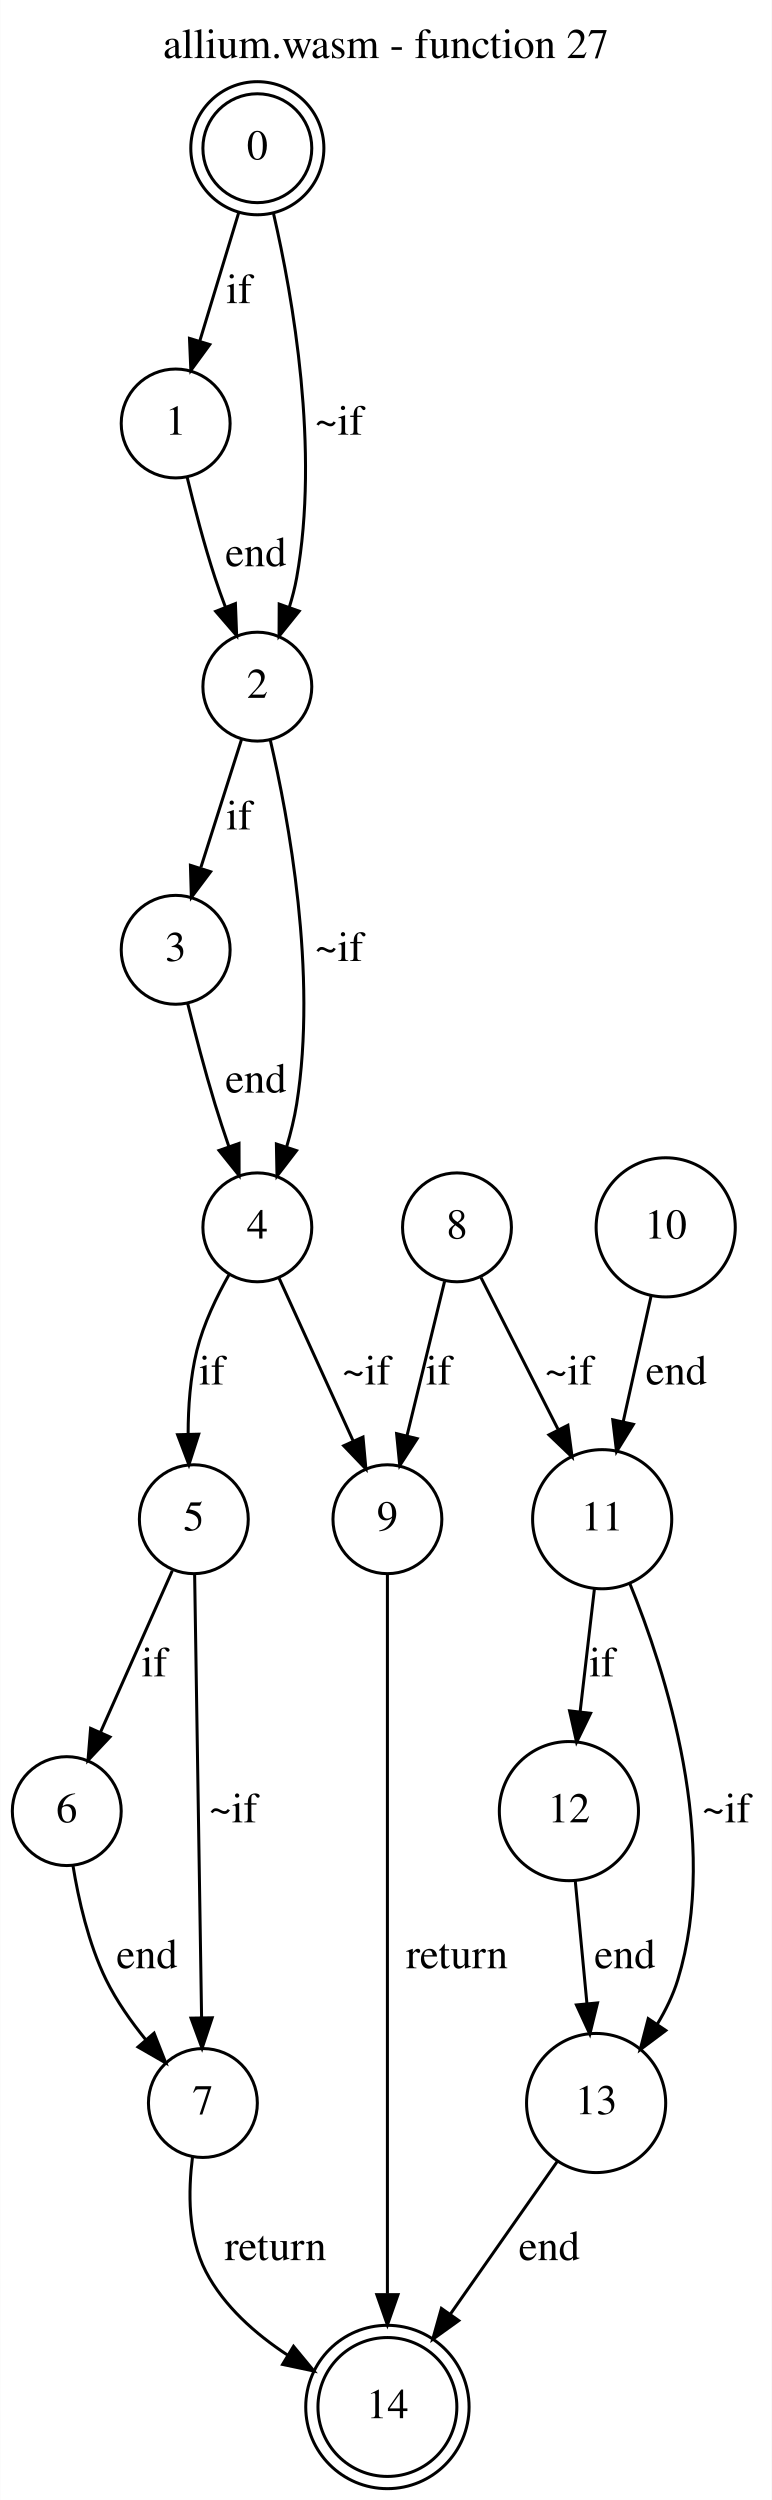
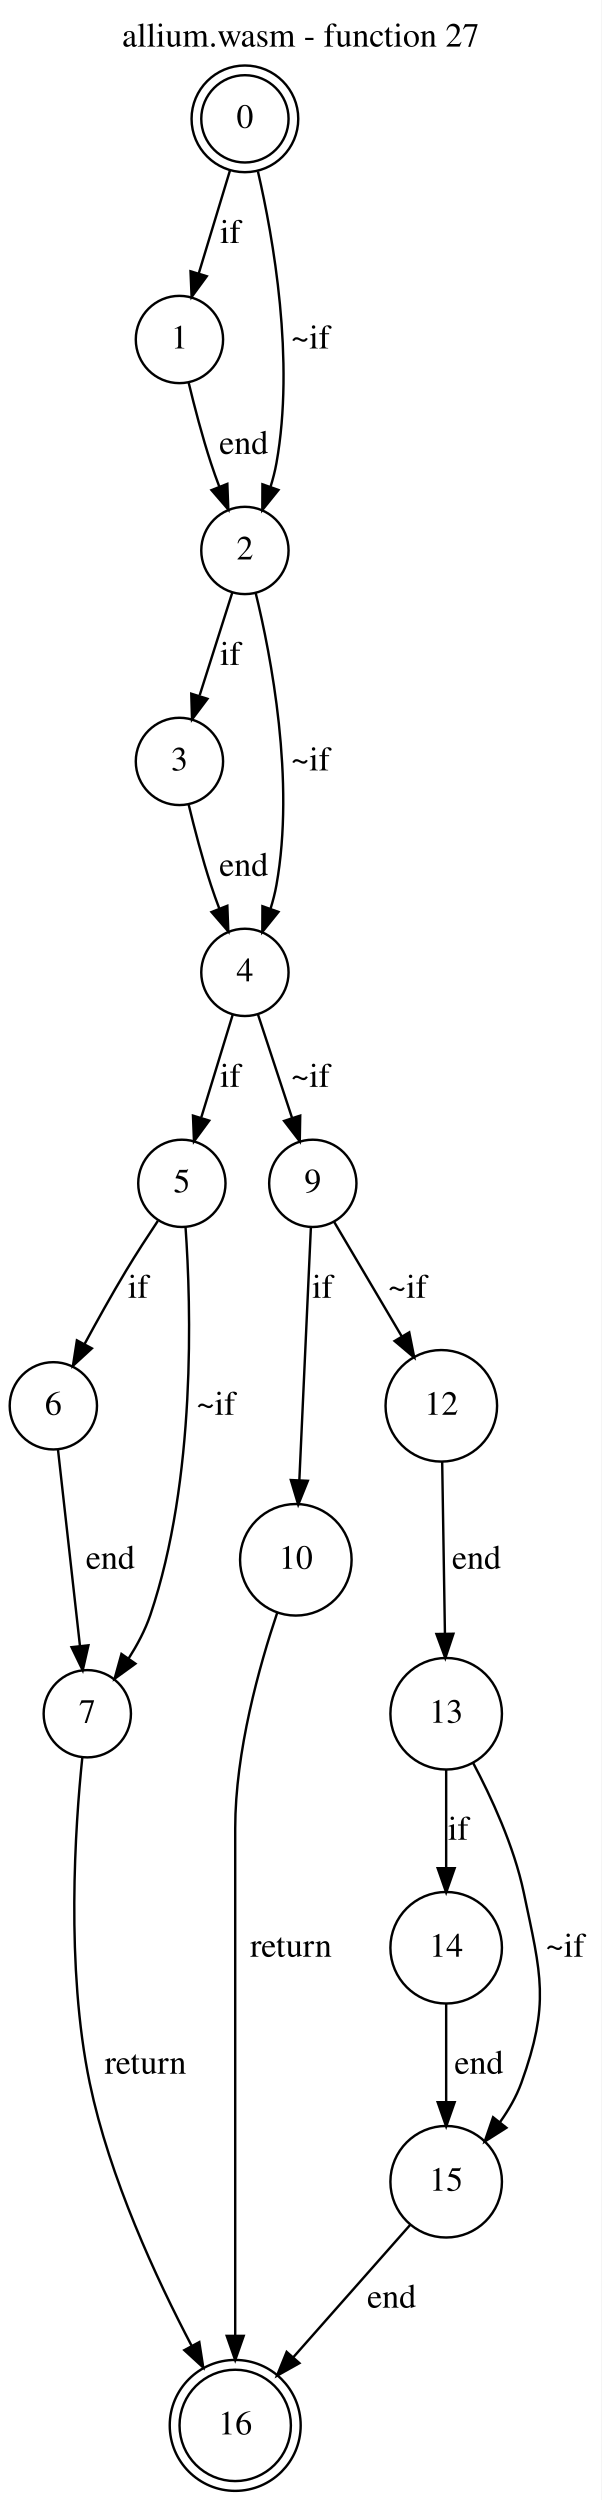
- <svg xmlns="http://www.w3.org/2000/svg" width="255pt" height="826pt" viewBox="0.00 0.00 255.00 826.48">
-   <g id="graph0" class="graph" transform="scale(1 1) rotate(0) translate(4 822.48)">
-     <polygon fill="white" stroke="transparent" points="-4,4 -4,-822.48 251,-822.48 251,4 -4,4" />
-     <text text-anchor="middle" x="123.5" y="-803.28" font-family="Times,serif" font-size="14.00">allium.wasm - function 27</text>
+ <svg xmlns="http://www.w3.org/2000/svg" width="248pt" height="1031pt" viewBox="0.00 0.00 248.00 1030.98">
+   <g id="graph0" class="graph" transform="scale(1 1) rotate(0) translate(4 1026.98)">
+     <polygon fill="white" stroke="transparent" points="-4,4 -4,-1026.98 244,-1026.98 244,4 -4,4" />
+     <text text-anchor="middle" x="120" y="-1007.78" font-family="Times,serif" font-size="14.00">allium.wasm - function 27</text>
    <g id="node1" class="node">
-       <ellipse fill="none" stroke="black" cx="81" cy="-773.48" rx="18" ry="18" />
-       <ellipse fill="none" stroke="black" cx="81" cy="-773.48" rx="22" ry="22" />
-       <text text-anchor="middle" x="81" y="-769.78" font-family="Times,serif" font-size="14.00">0</text>
+       <ellipse fill="none" stroke="black" cx="97" cy="-977.98" rx="18" ry="18" />
+       <ellipse fill="none" stroke="black" cx="97" cy="-977.98" rx="22" ry="22" />
+       <text text-anchor="middle" x="97" y="-974.28" font-family="Times,serif" font-size="14.00">0</text>
    </g>
    <g id="node3" class="node">
-       <ellipse fill="none" stroke="black" cx="54" cy="-682.48" rx="18" ry="18" />
-       <text text-anchor="middle" x="54" y="-678.78" font-family="Times,serif" font-size="14.00">1</text>
+       <ellipse fill="none" stroke="black" cx="70" cy="-886.98" rx="18" ry="18" />
+       <text text-anchor="middle" x="70" y="-883.28" font-family="Times,serif" font-size="14.00">1</text>
    </g>
    <g id="edge1" class="edge">
-       <path fill="none" stroke="black" d="M74.87,-752.28C71.05,-739.7 66.1,-723.37 61.98,-709.77" />
-       <polygon fill="black" stroke="black" points="65.27,-708.57 59.02,-700.02 58.57,-710.61 65.27,-708.57" />
-       <text text-anchor="middle" x="75" y="-722.28" font-family="Times,serif" font-size="14.00">if</text>
+       <path fill="none" stroke="black" d="M90.87,-956.78C87.05,-944.19 82.1,-927.86 77.98,-914.27" />
+       <polygon fill="black" stroke="black" points="81.27,-913.07 75.02,-904.52 74.57,-915.1 81.27,-913.07" />
+       <text text-anchor="middle" x="91" y="-926.78" font-family="Times,serif" font-size="14.00">if</text>
    </g>
    <g id="node4" class="node">
-       <ellipse fill="none" stroke="black" cx="81" cy="-595.48" rx="18" ry="18" />
-       <text text-anchor="middle" x="81" y="-591.78" font-family="Times,serif" font-size="14.00">2</text>
+       <ellipse fill="none" stroke="black" cx="97" cy="-799.98" rx="18" ry="18" />
+       <text text-anchor="middle" x="97" y="-796.28" font-family="Times,serif" font-size="14.00">2</text>
    </g>
    <g id="edge2" class="edge">
-       <path fill="none" stroke="black" d="M86.37,-751.78C92.74,-724.16 101.61,-673.82 94,-631.48 93.42,-628.23 92.55,-624.88 91.53,-621.61" />
-       <polygon fill="black" stroke="black" points="94.83,-620.43 88.18,-612.17 88.23,-622.77 94.83,-620.43" />
-       <text text-anchor="middle" x="108" y="-678.78" font-family="Times,serif" font-size="14.00">~if</text>
+       <path fill="none" stroke="black" d="M102.37,-956.28C108.74,-928.66 117.61,-878.32 110,-835.98 109.42,-832.72 108.55,-829.38 107.53,-826.1" />
+       <polygon fill="black" stroke="black" points="110.83,-824.92 104.18,-816.67 104.23,-827.26 110.83,-824.92" />
+       <text text-anchor="middle" x="124" y="-883.28" font-family="Times,serif" font-size="14.00">~if</text>
    </g>
    <g id="node2" class="node">
-       <ellipse fill="none" stroke="black" cx="124" cy="-26.75" rx="22.96" ry="22.96" />
-       <ellipse fill="none" stroke="black" cx="124" cy="-26.75" rx="27" ry="27" />
-       <text text-anchor="middle" x="124" y="-23.05" font-family="Times,serif" font-size="14.00">14</text>
+       <ellipse fill="none" stroke="black" cx="93" cy="-26.75" rx="22.96" ry="22.96" />
+       <ellipse fill="none" stroke="black" cx="93" cy="-26.75" rx="27" ry="27" />
+       <text text-anchor="middle" x="93" y="-23.05" font-family="Times,serif" font-size="14.00">16</text>
    </g>
    <g id="edge3" class="edge">
-       <path fill="none" stroke="black" d="M57.81,-664.66C60.17,-654.89 63.42,-642.39 67,-631.48 68.04,-628.31 69.22,-625.01 70.45,-621.77" />
-       <polygon fill="black" stroke="black" points="73.75,-622.94 74.16,-612.35 67.24,-620.37 73.75,-622.94" />
-       <text text-anchor="middle" x="80.5" y="-635.28" font-family="Times,serif" font-size="14.00">end</text>
+       <path fill="none" stroke="black" d="M73.81,-869.16C76.17,-859.38 79.42,-846.88 83,-835.98 84.04,-832.8 85.22,-829.51 86.45,-826.26" />
+       <polygon fill="black" stroke="black" points="89.75,-827.44 90.16,-816.85 83.24,-824.87 89.75,-827.44" />
+       <text text-anchor="middle" x="96.5" y="-839.78" font-family="Times,serif" font-size="14.00">end</text>
    </g>
    <g id="node5" class="node">
-       <ellipse fill="none" stroke="black" cx="54" cy="-508.48" rx="18" ry="18" />
-       <text text-anchor="middle" x="54" y="-504.78" font-family="Times,serif" font-size="14.00">3</text>
+       <ellipse fill="none" stroke="black" cx="70" cy="-712.98" rx="18" ry="18" />
+       <text text-anchor="middle" x="70" y="-709.28" font-family="Times,serif" font-size="14.00">3</text>
    </g>
    <g id="edge4" class="edge">
-       <path fill="none" stroke="black" d="M75.79,-578.09C71.98,-566.1 66.74,-549.57 62.34,-535.75" />
-       <polygon fill="black" stroke="black" points="65.55,-534.29 59.19,-525.82 58.88,-536.41 65.55,-534.29" />
-       <text text-anchor="middle" x="75" y="-548.28" font-family="Times,serif" font-size="14.00">if</text>
+       <path fill="none" stroke="black" d="M91.79,-782.59C87.98,-770.59 82.74,-754.07 78.34,-740.24" />
+       <polygon fill="black" stroke="black" points="81.55,-738.79 75.19,-730.31 74.88,-740.9 81.55,-738.79" />
+       <text text-anchor="middle" x="91" y="-752.78" font-family="Times,serif" font-size="14.00">if</text>
    </g>
    <g id="node6" class="node">
-       <ellipse fill="none" stroke="black" cx="81" cy="-416.73" rx="18" ry="18" />
-       <text text-anchor="middle" x="81" y="-413.03" font-family="Times,serif" font-size="14.00">4</text>
+       <ellipse fill="none" stroke="black" cx="97" cy="-625.98" rx="18" ry="18" />
+       <text text-anchor="middle" x="97" y="-622.28" font-family="Times,serif" font-size="14.00">4</text>
    </g>
    <g id="edge5" class="edge">
-       <path fill="none" stroke="black" d="M85.25,-577.95C91.28,-552.11 100.88,-500.66 94,-457.48 93.26,-452.84 92.06,-448 90.69,-443.36" />
-       <polygon fill="black" stroke="black" points="93.95,-442.09 87.5,-433.69 87.3,-444.28 93.95,-442.09" />
-       <text text-anchor="middle" x="108" y="-504.78" font-family="Times,serif" font-size="14.00">~if</text>
+       <path fill="none" stroke="black" d="M101.45,-782.41C107.77,-756.52 117.73,-705.01 110,-661.98 109.42,-658.72 108.55,-655.38 107.53,-652.1" />
+       <polygon fill="black" stroke="black" points="110.83,-650.92 104.18,-642.67 104.23,-653.26 110.83,-650.92" />
+       <text text-anchor="middle" x="124" y="-709.28" font-family="Times,serif" font-size="14.00">~if</text>
    </g>
    <g id="edge6" class="edge">
-       <path fill="none" stroke="black" d="M57.98,-490.71C60.4,-480.96 63.65,-468.46 67,-457.48 68.38,-452.95 69.96,-448.17 71.55,-443.55" />
-       <polygon fill="black" stroke="black" points="74.94,-444.47 74.97,-433.87 68.34,-442.14 74.94,-444.47" />
-       <text text-anchor="middle" x="80.5" y="-461.28" font-family="Times,serif" font-size="14.00">end</text>
+       <path fill="none" stroke="black" d="M73.81,-695.16C76.17,-685.38 79.42,-672.88 83,-661.98 84.04,-658.8 85.22,-655.51 86.45,-652.26" />
+       <polygon fill="black" stroke="black" points="89.75,-653.44 90.16,-642.85 83.24,-650.87 89.75,-653.44" />
+       <text text-anchor="middle" x="96.5" y="-665.78" font-family="Times,serif" font-size="14.00">end</text>
    </g>
    <g id="node7" class="node">
-       <ellipse fill="none" stroke="black" cx="60" cy="-320.24" rx="18" ry="18" />
-       <text text-anchor="middle" x="60" y="-316.54" font-family="Times,serif" font-size="14.00">5</text>
+       <ellipse fill="none" stroke="black" cx="71" cy="-538.98" rx="18" ry="18" />
+       <text text-anchor="middle" x="71" y="-535.28" font-family="Times,serif" font-size="14.00">5</text>
    </g>
    <g id="edge7" class="edge">
-       <path fill="none" stroke="black" d="M71.74,-401.25C67.61,-393.97 63.19,-384.83 61,-375.98 58.83,-367.19 58.13,-357.36 58.12,-348.48" />
-       <polygon fill="black" stroke="black" points="61.62,-348.35 58.38,-338.26 54.63,-348.17 61.62,-348.35" />
-       <text text-anchor="middle" x="66" y="-364.78" font-family="Times,serif" font-size="14.00">if</text>
+       <path fill="none" stroke="black" d="M91.99,-608.59C88.32,-596.59 83.26,-580.07 79.03,-566.24" />
+       <polygon fill="black" stroke="black" points="82.27,-564.85 76,-556.31 75.58,-566.9 82.27,-564.85" />
+       <text text-anchor="middle" x="91" y="-578.78" font-family="Times,serif" font-size="14.00">if</text>
    </g>
    <g id="node8" class="node">
-       <ellipse fill="none" stroke="black" cx="124" cy="-320.24" rx="18" ry="18" />
-       <text text-anchor="middle" x="124" y="-316.54" font-family="Times,serif" font-size="14.00">9</text>
+       <ellipse fill="none" stroke="black" cx="125" cy="-538.98" rx="18" ry="18" />
+       <text text-anchor="middle" x="125" y="-535.28" font-family="Times,serif" font-size="14.00">9</text>
    </g>
    <g id="edge8" class="edge">
-       <path fill="none" stroke="black" d="M88.1,-400.13C94.76,-385.49 104.83,-363.36 112.61,-346.26" />
-       <polygon fill="black" stroke="black" points="115.93,-347.41 116.89,-336.86 109.56,-344.52 115.93,-347.41" />
-       <text text-anchor="middle" x="117" y="-364.78" font-family="Times,serif" font-size="14.00">~if</text>
+       <path fill="none" stroke="black" d="M102.4,-608.59C106.39,-596.48 111.9,-579.74 116.48,-565.84" />
+       <polygon fill="black" stroke="black" points="119.81,-566.91 119.62,-556.31 113.16,-564.72 119.81,-566.91" />
+       <text text-anchor="middle" x="124" y="-578.78" font-family="Times,serif" font-size="14.00">~if</text>
    </g>
    <g id="node9" class="node">
-       <ellipse fill="none" stroke="black" cx="18" cy="-223.74" rx="18" ry="18" />
-       <text text-anchor="middle" x="18" y="-220.04" font-family="Times,serif" font-size="14.00">6</text>
+       <ellipse fill="none" stroke="black" cx="18" cy="-447.23" rx="18" ry="18" />
+       <text text-anchor="middle" x="18" y="-443.53" font-family="Times,serif" font-size="14.00">6</text>
    </g>
    <g id="edge9" class="edge">
-       <path fill="none" stroke="black" d="M52.88,-303.21C46.38,-288.59 36.68,-266.77 29.16,-249.84" />
-       <polygon fill="black" stroke="black" points="32.28,-248.25 25.02,-240.53 25.88,-251.09 32.28,-248.25" />
-       <text text-anchor="middle" x="47" y="-268.29" font-family="Times,serif" font-size="14.00">if</text>
+       <path fill="none" stroke="black" d="M61.11,-523.5C56.95,-517.26 52.12,-509.83 48,-502.98 42.14,-493.22 36.04,-482.26 30.88,-472.72" />
+       <polygon fill="black" stroke="black" points="33.88,-470.92 26.08,-463.75 27.71,-474.22 33.88,-470.92" />
+       <text text-anchor="middle" x="53" y="-491.78" font-family="Times,serif" font-size="14.00">if</text>
    </g>
    <g id="node10" class="node">
-       <ellipse fill="none" stroke="black" cx="63" cy="-127.24" rx="18" ry="18" />
-       <text text-anchor="middle" x="63" y="-123.54" font-family="Times,serif" font-size="14.00">7</text>
+       <ellipse fill="none" stroke="black" cx="32" cy="-320.24" rx="18" ry="18" />
+       <text text-anchor="middle" x="32" y="-316.54" font-family="Times,serif" font-size="14.00">7</text>
    </g>
    <g id="edge10" class="edge">
-       <path fill="none" stroke="black" d="M60.27,-301.95C60.79,-268.64 61.95,-195.34 62.57,-155.43" />
-       <polygon fill="black" stroke="black" points="66.07,-155.41 62.73,-145.35 59.07,-155.3 66.07,-155.41" />
-       <text text-anchor="middle" x="73" y="-220.04" font-family="Times,serif" font-size="14.00">~if</text>
+       <path fill="none" stroke="black" d="M72.52,-520.83C74.79,-488.56 76.96,-417.02 58,-360.98 55.88,-354.73 52.55,-348.5 48.96,-342.89" />
+       <polygon fill="black" stroke="black" points="51.84,-340.9 43.26,-334.67 46.09,-344.89 51.84,-340.9" />
+       <text text-anchor="middle" x="85" y="-443.53" font-family="Times,serif" font-size="14.00">~if</text>
+     </g>
+     <g id="node11" class="node">
+       <ellipse fill="none" stroke="black" cx="118" cy="-383.73" rx="23" ry="23" />
+       <text text-anchor="middle" x="118" y="-380.03" font-family="Times,serif" font-size="14.00">10</text>
+     </g>
+     <g id="edge13" class="edge">
+       <path fill="none" stroke="black" d="M124.22,-520.99C123.08,-495.86 120.9,-448.31 119.45,-416.57" />
+       <polygon fill="black" stroke="black" points="122.95,-416.3 118.99,-406.47 115.95,-416.62 122.95,-416.3" />
+       <text text-anchor="middle" x="129" y="-491.78" font-family="Times,serif" font-size="14.00">if</text>
+     </g>
+     <g id="node12" class="node">
+       <ellipse fill="none" stroke="black" cx="178" cy="-447.23" rx="23" ry="23" />
+       <text text-anchor="middle" x="178" y="-443.53" font-family="Times,serif" font-size="14.00">12</text>
+     </g>
+     <g id="edge14" class="edge">
+       <path fill="none" stroke="black" d="M133.75,-523.16C141.32,-510.34 152.47,-491.46 161.68,-475.87" />
+       <polygon fill="black" stroke="black" points="164.77,-477.52 166.84,-467.13 158.74,-473.96 164.77,-477.52" />
+       <text text-anchor="middle" x="164" y="-491.78" font-family="Times,serif" font-size="14.00">~if</text>
+     </g>
+     <g id="edge11" class="edge">
+       <path fill="none" stroke="black" d="M19.92,-429.11C22.25,-408.26 26.23,-372.79 28.97,-348.24" />
+       <polygon fill="black" stroke="black" points="32.47,-348.47 30.11,-338.15 25.51,-347.69 32.47,-348.47" />
+       <text text-anchor="middle" x="41.5" y="-380.03" font-family="Times,serif" font-size="14.00">end</text>
+     </g>
+     <g id="edge12" class="edge">
+       <path fill="none" stroke="black" d="M29.95,-302.22C27.02,-273.98 23.04,-215.81 33,-167.99 41.15,-128.86 60.55,-87.12 75.1,-59.45" />
+       <polygon fill="black" stroke="black" points="78.19,-61.1 79.82,-50.63 72.02,-57.79 78.19,-61.1" />
+       <text text-anchor="middle" x="56" y="-171.79" font-family="Times,serif" font-size="14.00">return</text>
    </g>
    <g id="edge15" class="edge">
-       <path fill="none" stroke="black" d="M124,-301.87C124,-255.42 124,-127.49 124,-64.19" />
-       <polygon fill="black" stroke="black" points="127.5,-63.88 124,-53.88 120.5,-63.88 127.5,-63.88" />
-       <text text-anchor="middle" x="147" y="-171.79" font-family="Times,serif" font-size="14.00">return</text>
+       <path fill="none" stroke="black" d="M110.36,-362.01C103.01,-340.18 93,-304.64 93,-272.99 93,-272.99 93,-272.99 93,-126.24 93,-105.56 93,-82.44 93,-63.8" />
+       <polygon fill="black" stroke="black" points="96.5,-63.67 93,-53.67 89.5,-63.67 96.5,-63.67" />
+       <text text-anchor="middle" x="116" y="-220.04" font-family="Times,serif" font-size="14.00">return</text>
    </g>
-     <g id="edge11" class="edge">
-       <path fill="none" stroke="black" d="M20.04,-205.79C21.85,-194.63 25.16,-179.92 31,-167.99 34.43,-160.99 39.28,-154.11 44.17,-148.09" />
-       <polygon fill="black" stroke="black" points="46.86,-150.34 50.74,-140.48 41.56,-145.76 46.86,-150.34" />
-       <text text-anchor="middle" x="44.5" y="-171.79" font-family="Times,serif" font-size="14.00">end</text>
+     <g id="node13" class="node">
+       <ellipse fill="none" stroke="black" cx="180" cy="-320.24" rx="23" ry="23" />
+       <text text-anchor="middle" x="180" y="-316.54" font-family="Times,serif" font-size="14.00">13</text>
    </g>
-     <g id="edge12" class="edge">
-       <path fill="none" stroke="black" d="M59.58,-109.49C58.13,-98.14 57.95,-83.14 64,-71.5 69.95,-60.06 80.4,-50.88 90.94,-43.94" />
-       <polygon fill="black" stroke="black" points="92.96,-46.81 99.71,-38.64 89.34,-40.82 92.96,-46.81" />
-       <text text-anchor="middle" x="87" y="-75.3" font-family="Times,serif" font-size="14.00">return</text>
-     </g>
-     <g id="node11" class="node">
-       <ellipse fill="none" stroke="black" cx="147" cy="-416.73" rx="18" ry="18" />
-       <text text-anchor="middle" x="147" y="-413.03" font-family="Times,serif" font-size="14.00">8</text>
-     </g>
-     <g id="edge13" class="edge">
-       <path fill="none" stroke="black" d="M142.89,-398.84C139.45,-384.73 134.5,-364.36 130.52,-348.03" />
-       <polygon fill="black" stroke="black" points="133.84,-346.87 128.08,-337.98 127.04,-348.53 133.84,-346.87" />
-       <text text-anchor="middle" x="141" y="-364.78" font-family="Times,serif" font-size="14.00">if</text>
-     </g>
-     <g id="node12" class="node">
-       <ellipse fill="none" stroke="black" cx="195" cy="-320.24" rx="23" ry="23" />
-       <text text-anchor="middle" x="195" y="-316.54" font-family="Times,serif" font-size="14.00">11</text>
-     </g>
-     <g id="edge14" class="edge">
-       <path fill="none" stroke="black" d="M154.93,-400.13C161.83,-386.54 172.01,-366.5 180.38,-350.02" />
-       <polygon fill="black" stroke="black" points="183.66,-351.3 185.06,-340.8 177.41,-348.13 183.66,-351.3" />
-       <text text-anchor="middle" x="184" y="-364.78" font-family="Times,serif" font-size="14.00">~if</text>
+     <g id="edge16" class="edge">
+       <path fill="none" stroke="black" d="M178.35,-424.46C178.66,-404.77 179.13,-375.54 179.49,-353.21" />
+       <polygon fill="black" stroke="black" points="182.99,-353.23 179.65,-343.18 175.99,-353.12 182.99,-353.23" />
+       <text text-anchor="middle" x="192.5" y="-380.03" font-family="Times,serif" font-size="14.00">end</text>
    </g>
    <g id="node14" class="node">
-       <ellipse fill="none" stroke="black" cx="184" cy="-223.74" rx="23" ry="23" />
-       <text text-anchor="middle" x="184" y="-220.04" font-family="Times,serif" font-size="14.00">12</text>
+       <ellipse fill="none" stroke="black" cx="180" cy="-223.74" rx="23" ry="23" />
+       <text text-anchor="middle" x="180" y="-220.04" font-family="Times,serif" font-size="14.00">14</text>
    </g>
    <g id="edge17" class="edge">
-       <path fill="none" stroke="black" d="M192.45,-297.32C191.05,-285.27 189.28,-270.11 187.73,-256.76" />
-       <polygon fill="black" stroke="black" points="191.17,-256.07 186.54,-246.54 184.22,-256.88 191.17,-256.07" />
-       <text text-anchor="middle" x="195" y="-268.29" font-family="Times,serif" font-size="14.00">if</text>
+       <path fill="none" stroke="black" d="M180,-297.32C180,-285.27 180,-270.11 180,-256.76" />
+       <polygon fill="black" stroke="black" points="183.5,-256.54 180,-246.54 176.5,-256.54 183.5,-256.54" />
+       <text text-anchor="middle" x="185" y="-268.29" font-family="Times,serif" font-size="14.00">if</text>
    </g>
    <g id="node15" class="node">
-       <ellipse fill="none" stroke="black" cx="193" cy="-127.24" rx="23" ry="23" />
-       <text text-anchor="middle" x="193" y="-123.54" font-family="Times,serif" font-size="14.00">13</text>
+       <ellipse fill="none" stroke="black" cx="180" cy="-127.24" rx="23" ry="23" />
+       <text text-anchor="middle" x="180" y="-123.54" font-family="Times,serif" font-size="14.00">15</text>
    </g>
    <g id="edge18" class="edge">
-       <path fill="none" stroke="black" d="M204.02,-299.27C216,-269.95 234.08,-213.78 220,-167.99 218.45,-162.94 216.01,-157.95 213.22,-153.31" />
-       <polygon fill="black" stroke="black" points="216.03,-151.23 207.56,-144.87 210.22,-155.13 216.03,-151.23" />
-       <text text-anchor="middle" x="236" y="-220.04" font-family="Times,serif" font-size="14.00">~if</text>
-     </g>
-     <g id="node13" class="node">
-       <ellipse fill="none" stroke="black" cx="216" cy="-416.73" rx="23" ry="23" />
-       <text text-anchor="middle" x="216" y="-413.03" font-family="Times,serif" font-size="14.00">10</text>
-     </g>
-     <g id="edge16" class="edge">
-       <path fill="none" stroke="black" d="M211.23,-394.29C208.5,-381.97 205.01,-366.26 201.97,-352.58" />
-       <polygon fill="black" stroke="black" points="205.33,-351.6 199.75,-342.59 198.5,-353.11 205.33,-351.6" />
-       <text text-anchor="middle" x="219.5" y="-364.78" font-family="Times,serif" font-size="14.00">end</text>
+       <path fill="none" stroke="black" d="M190.99,-300.21C198.56,-285.95 207.97,-265.66 212,-246.49 219.18,-212.34 222.84,-200.81 211,-167.99 208.94,-162.3 205.74,-156.78 202.15,-151.75" />
+       <polygon fill="black" stroke="black" points="204.83,-149.5 195.89,-143.82 199.34,-153.84 204.83,-149.5" />
+       <text text-anchor="middle" x="229" y="-220.04" font-family="Times,serif" font-size="14.00">~if</text>
    </g>
    <g id="edge19" class="edge">
-       <path fill="none" stroke="black" d="M186.09,-200.82C187.23,-188.78 188.68,-173.61 189.95,-160.26" />
-       <polygon fill="black" stroke="black" points="193.46,-160.33 190.92,-150.04 186.49,-159.66 193.46,-160.33" />
-       <text text-anchor="middle" x="202.5" y="-171.79" font-family="Times,serif" font-size="14.00">end</text>
+       <path fill="none" stroke="black" d="M180,-200.82C180,-188.78 180,-173.61 180,-160.26" />
+       <polygon fill="black" stroke="black" points="183.5,-160.04 180,-150.04 176.5,-160.04 183.5,-160.04" />
+       <text text-anchor="middle" x="193.5" y="-171.79" font-family="Times,serif" font-size="14.00">end</text>
    </g>
    <g id="edge20" class="edge">
-       <path fill="none" stroke="black" d="M180.34,-108.18C170.41,-93.99 156.36,-73.94 144.77,-57.4" />
-       <polygon fill="black" stroke="black" points="147.58,-55.31 138.98,-49.13 141.85,-59.33 147.58,-55.31" />
-       <text text-anchor="middle" x="177.5" y="-75.3" font-family="Times,serif" font-size="14.00">end</text>
+       <path fill="none" stroke="black" d="M165.24,-109.54C152.04,-94.59 132.45,-72.41 117,-54.91" />
+       <polygon fill="black" stroke="black" points="119.47,-52.43 110.23,-47.25 114.22,-57.06 119.47,-52.43" />
+       <text text-anchor="middle" x="157.5" y="-75.3" font-family="Times,serif" font-size="14.00">end</text>
    </g>
  </g>
</svg>
